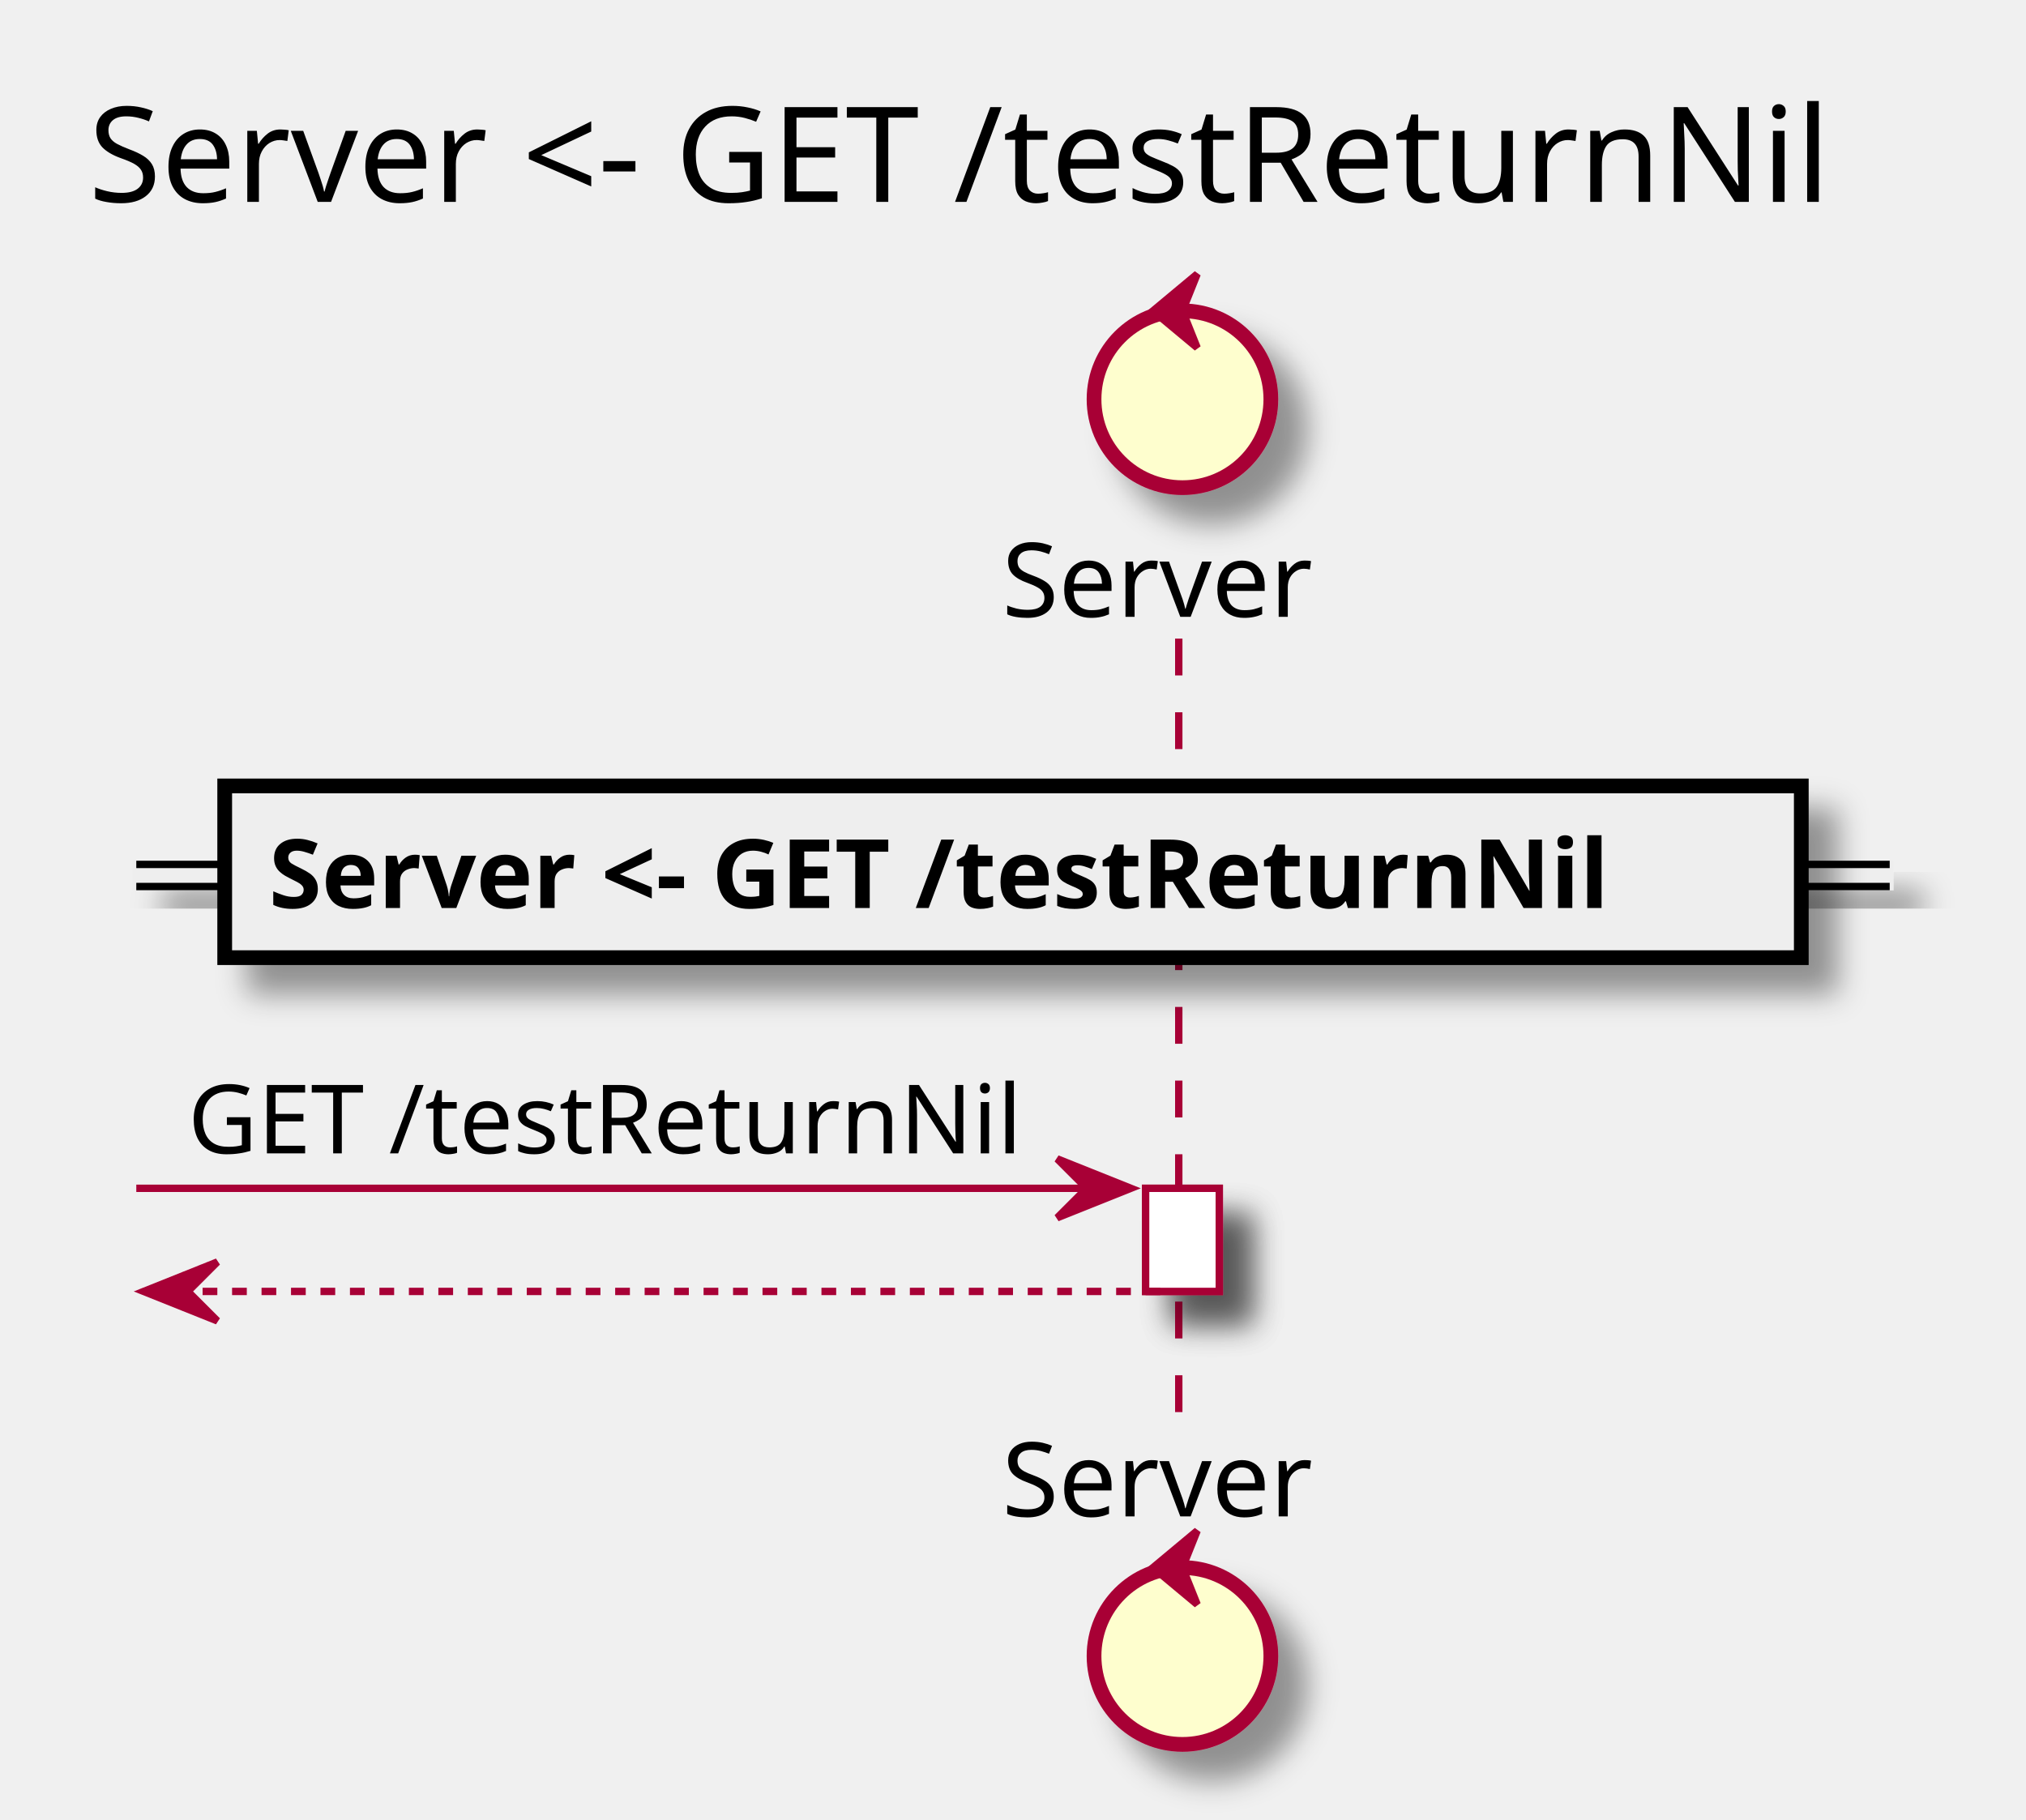
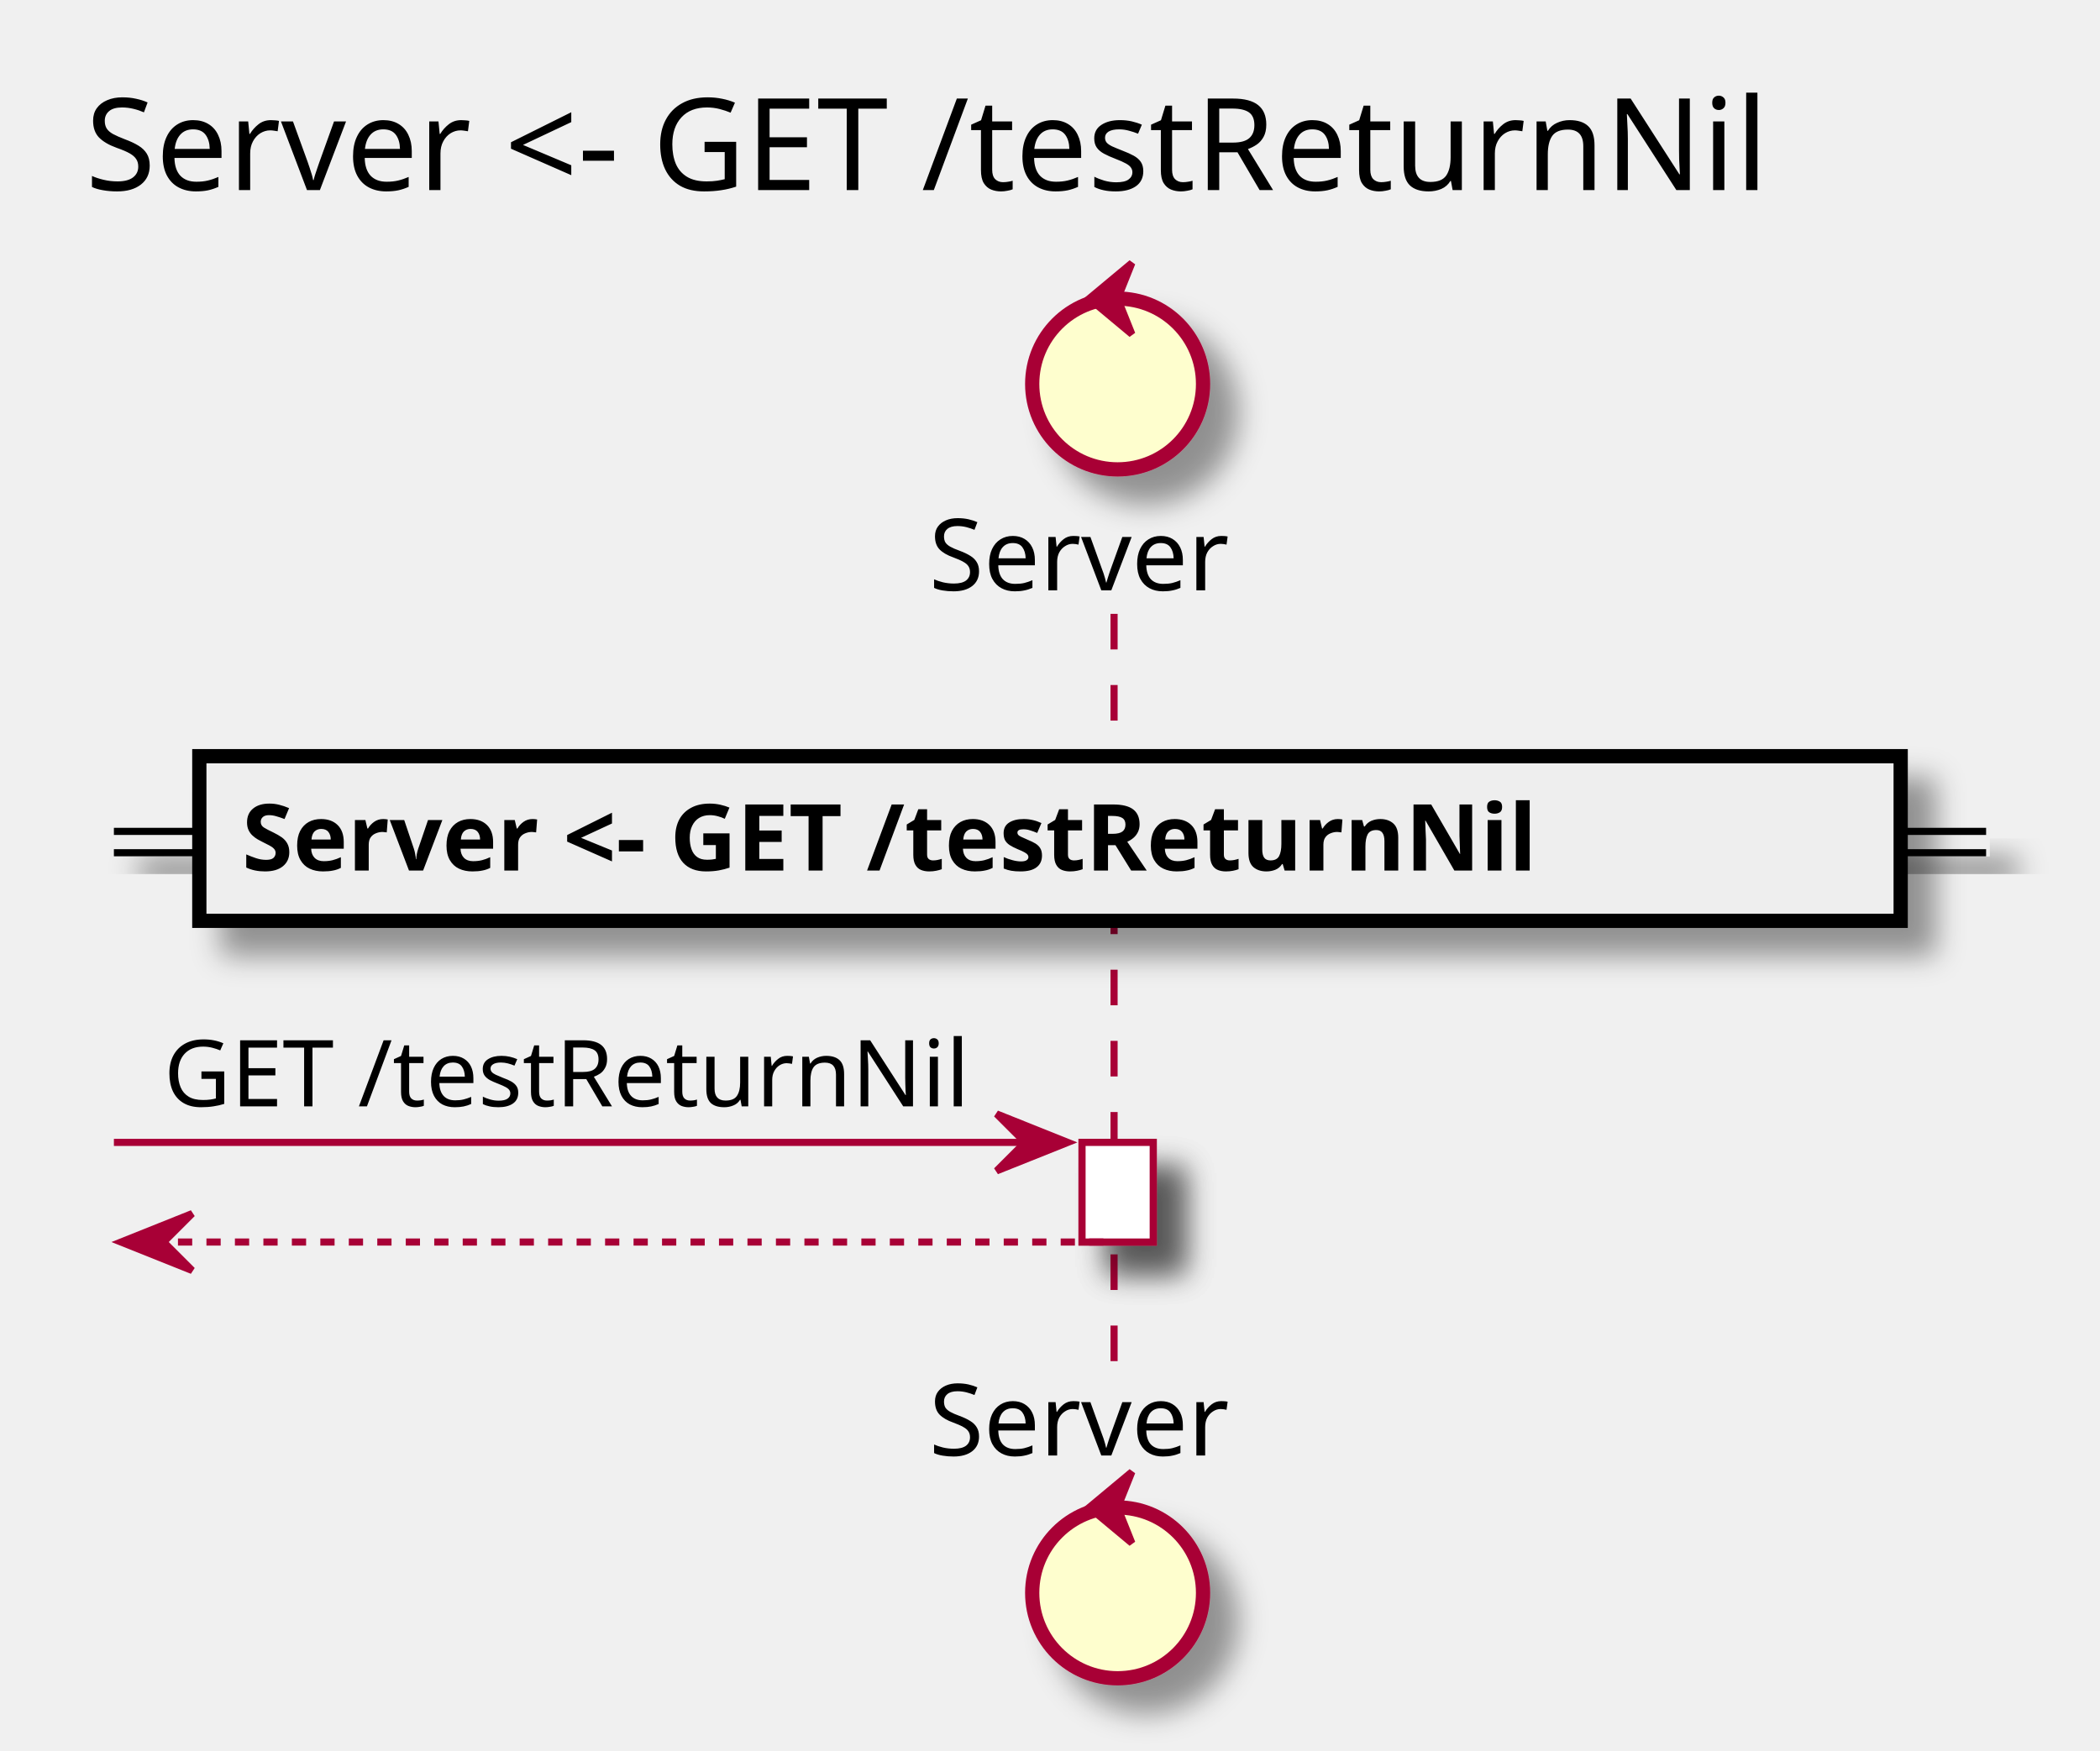
- <svg xmlns="http://www.w3.org/2000/svg" contentScriptType="application/ecmascript" contentStyleType="text/css" height="247px" preserveAspectRatio="none" style="width:275px;height:247px;" version="1.1" viewBox="0 0 275 247" width="275px" zoomAndPan="magnify">
+ <svg xmlns="http://www.w3.org/2000/svg" contentScriptType="application/ecmascript" contentStyleType="text/css" height="246px" preserveAspectRatio="none" style="width:295px;height:246px;" version="1.1" viewBox="0 0 295 246" width="295px" zoomAndPan="magnify">
  <defs>
-     <filter height="300%" id="fv68557hfjalk" width="300%" x="-1" y="-1">
+     <filter height="300%" id="fhn8kgbelowyq" width="300%" x="-1" y="-1">
      <feGaussianBlur result="blurOut" stdDeviation="2.0" />
      <feColorMatrix in="blurOut" result="blurOut2" type="matrix" values="0 0 0 0 0 0 0 0 0 0 0 0 0 0 0 0 0 0 .4 0" />
      <feOffset dx="4.0" dy="4.0" in="blurOut2" result="blurOut3" />
      <feBlend in="SourceGraphic" in2="blurOut3" mode="normal" />
    </filter>
  </defs>
  <g>
-     <text fill="#000000" font-family="sans-serif" font-size="18" lengthAdjust="spacingAndGlyphs" textLength="251" x="12" y="27.402">Server &lt;- GET /testReturnNil</text>
-     <rect fill="#FFFFFF" filter="url(#fv68557hfjalk)" height="14" style="stroke: #A80036; stroke-width: 1.0;" width="10" x="155.5" y="161.309" />
-     <line style="stroke: #A80036; stroke-width: 1.0; stroke-dasharray: 5.0,5.0;" x1="160" x2="160" y1="86.688" y2="193.309" />
-     <text fill="#000000" font-family="sans-serif" font-size="14" lengthAdjust="spacingAndGlyphs" textLength="43" x="136" y="83.734">Server</text>
-     <ellipse cx="160.5" cy="54.199" fill="#FEFECE" filter="url(#fv68557hfjalk)" rx="12" ry="12" style="stroke: #A80036; stroke-width: 2.0;" />
-     <polygon fill="#A80036" points="156.5,42.199,162.5,37.199,160.5,42.199,162.5,47.199,156.5,42.199" style="stroke: #A80036; stroke-width: 1.0;" />
-     <text fill="#000000" font-family="sans-serif" font-size="14" lengthAdjust="spacingAndGlyphs" textLength="43" x="136" y="205.844">Server</text>
-     <ellipse cx="160.5" cy="224.797" fill="#FEFECE" filter="url(#fv68557hfjalk)" rx="12" ry="12" style="stroke: #A80036; stroke-width: 2.0;" />
-     <polygon fill="#A80036" points="156.5,212.797,162.5,207.797,160.5,212.797,162.5,217.797,156.5,212.797" style="stroke: #A80036; stroke-width: 1.0;" />
-     <rect fill="#FFFFFF" filter="url(#fv68557hfjalk)" height="14" style="stroke: #A80036; stroke-width: 1.0;" width="10" x="155.5" y="161.309" />
-     <rect fill="#EEEEEE" filter="url(#fv68557hfjalk)" height="3" style="stroke: #EEEEEE; stroke-width: 1.0;" width="238" x="18.5" y="117.343" />
-     <line style="stroke: #000000; stroke-width: 1.0;" x1="18.5" x2="256.5" y1="117.343" y2="117.343" />
-     <line style="stroke: #000000; stroke-width: 1.0;" x1="18.5" x2="256.5" y1="120.343" y2="120.343" />
-     <rect fill="#EEEEEE" filter="url(#fv68557hfjalk)" height="23.311" style="stroke: #000000; stroke-width: 2.0;" width="214" x="30.5" y="106.688" />
-     <text fill="#000000" font-family="sans-serif" font-size="13" font-weight="bold" lengthAdjust="spacingAndGlyphs" textLength="196" x="36.5" y="123.256">Server &lt;- GET /testReturnNil</text>
-     <polygon fill="#A80036" points="143.5,157.309,153.5,161.309,143.5,165.309,147.5,161.309" style="stroke: #A80036; stroke-width: 1.0;" />
-     <line style="stroke: #A80036; stroke-width: 1.0;" x1="18.5" x2="149.5" y1="161.309" y2="161.309" />
-     <text fill="#000000" font-family="sans-serif" font-size="13" lengthAdjust="spacingAndGlyphs" textLength="118" x="25.5" y="156.566">GET /testReturnNil</text>
-     <polygon fill="#A80036" points="29.5,171.309,19.5,175.309,29.5,179.309,25.5,175.309" style="stroke: #A80036; stroke-width: 1.0;" />
-     <line style="stroke: #A80036; stroke-width: 1.0; stroke-dasharray: 2.0,2.0;" x1="23.5" x2="159.5" y1="175.309" y2="175.309" />
+     <text fill="#000000" font-family="sans-serif" font-size="18" lengthAdjust="spacingAndGlyphs" textLength="271" x="12" y="26.708">Server &lt;- GET /testReturnNil</text>
+     <rect fill="#FFFFFF" filter="url(#fhn8kgbelowyq)" height="14" style="stroke: #A80036; stroke-width: 1.0;" width="10" x="152" y="160.516" />
+     <line style="stroke: #A80036; stroke-width: 1.0; stroke-dasharray: 5.0,5.0;" x1="156.5" x2="156.5" y1="86.25" y2="192.516" />
+     <text fill="#000000" font-family="sans-serif" font-size="14" lengthAdjust="spacingAndGlyphs" textLength="47" x="130.5" y="82.948">Server</text>
+     <ellipse cx="157" cy="53.953" fill="#FEFECE" filter="url(#fhn8kgbelowyq)" rx="12" ry="12" style="stroke: #A80036; stroke-width: 2.0;" />
+     <polygon fill="#A80036" points="153,41.953,159,36.953,157,41.953,159,46.953,153,41.953" style="stroke: #A80036; stroke-width: 1.0;" />
+     <text fill="#000000" font-family="sans-serif" font-size="14" lengthAdjust="spacingAndGlyphs" textLength="47" x="130.5" y="204.511">Server</text>
+     <ellipse cx="157" cy="223.812" fill="#FEFECE" filter="url(#fhn8kgbelowyq)" rx="12" ry="12" style="stroke: #A80036; stroke-width: 2.0;" />
+     <polygon fill="#A80036" points="153,211.812,159,206.812,157,211.812,159,216.812,153,211.812" style="stroke: #A80036; stroke-width: 1.0;" />
+     <rect fill="#FFFFFF" filter="url(#fhn8kgbelowyq)" height="14" style="stroke: #A80036; stroke-width: 1.0;" width="10" x="152" y="160.516" />
+     <rect fill="#EEEEEE" filter="url(#fhn8kgbelowyq)" height="3" style="stroke: #EEEEEE; stroke-width: 1.0;" width="263" x="16" y="116.816" />
+     <line style="stroke: #000000; stroke-width: 1.0;" x1="16" x2="279" y1="116.816" y2="116.816" />
+     <line style="stroke: #000000; stroke-width: 1.0;" x1="16" x2="279" y1="119.816" y2="119.816" />
+     <rect fill="#EEEEEE" filter="url(#fhn8kgbelowyq)" height="23.133" style="stroke: #000000; stroke-width: 2.0;" width="239" x="28" y="106.25" />
+     <text fill="#000000" font-family="sans-serif" font-size="13" font-weight="bold" lengthAdjust="spacingAndGlyphs" textLength="220" x="34" y="122.317">Server &lt;- GET /testReturnNil</text>
+     <polygon fill="#A80036" points="140,156.516,150,160.516,140,164.516,144,160.516" style="stroke: #A80036; stroke-width: 1.0;" />
+     <line style="stroke: #A80036; stroke-width: 1.0;" x1="16" x2="146" y1="160.516" y2="160.516" />
+     <text fill="#000000" font-family="sans-serif" font-size="13" lengthAdjust="spacingAndGlyphs" textLength="117" x="23" y="155.45">GET /testReturnNil</text>
+     <polygon fill="#A80036" points="27,170.516,17,174.516,27,178.516,23,174.516" style="stroke: #A80036; stroke-width: 1.0;" />
+     <line style="stroke: #A80036; stroke-width: 1.0; stroke-dasharray: 2.0,2.0;" x1="21" x2="156" y1="174.516" y2="174.516" />
  </g>
</svg>
